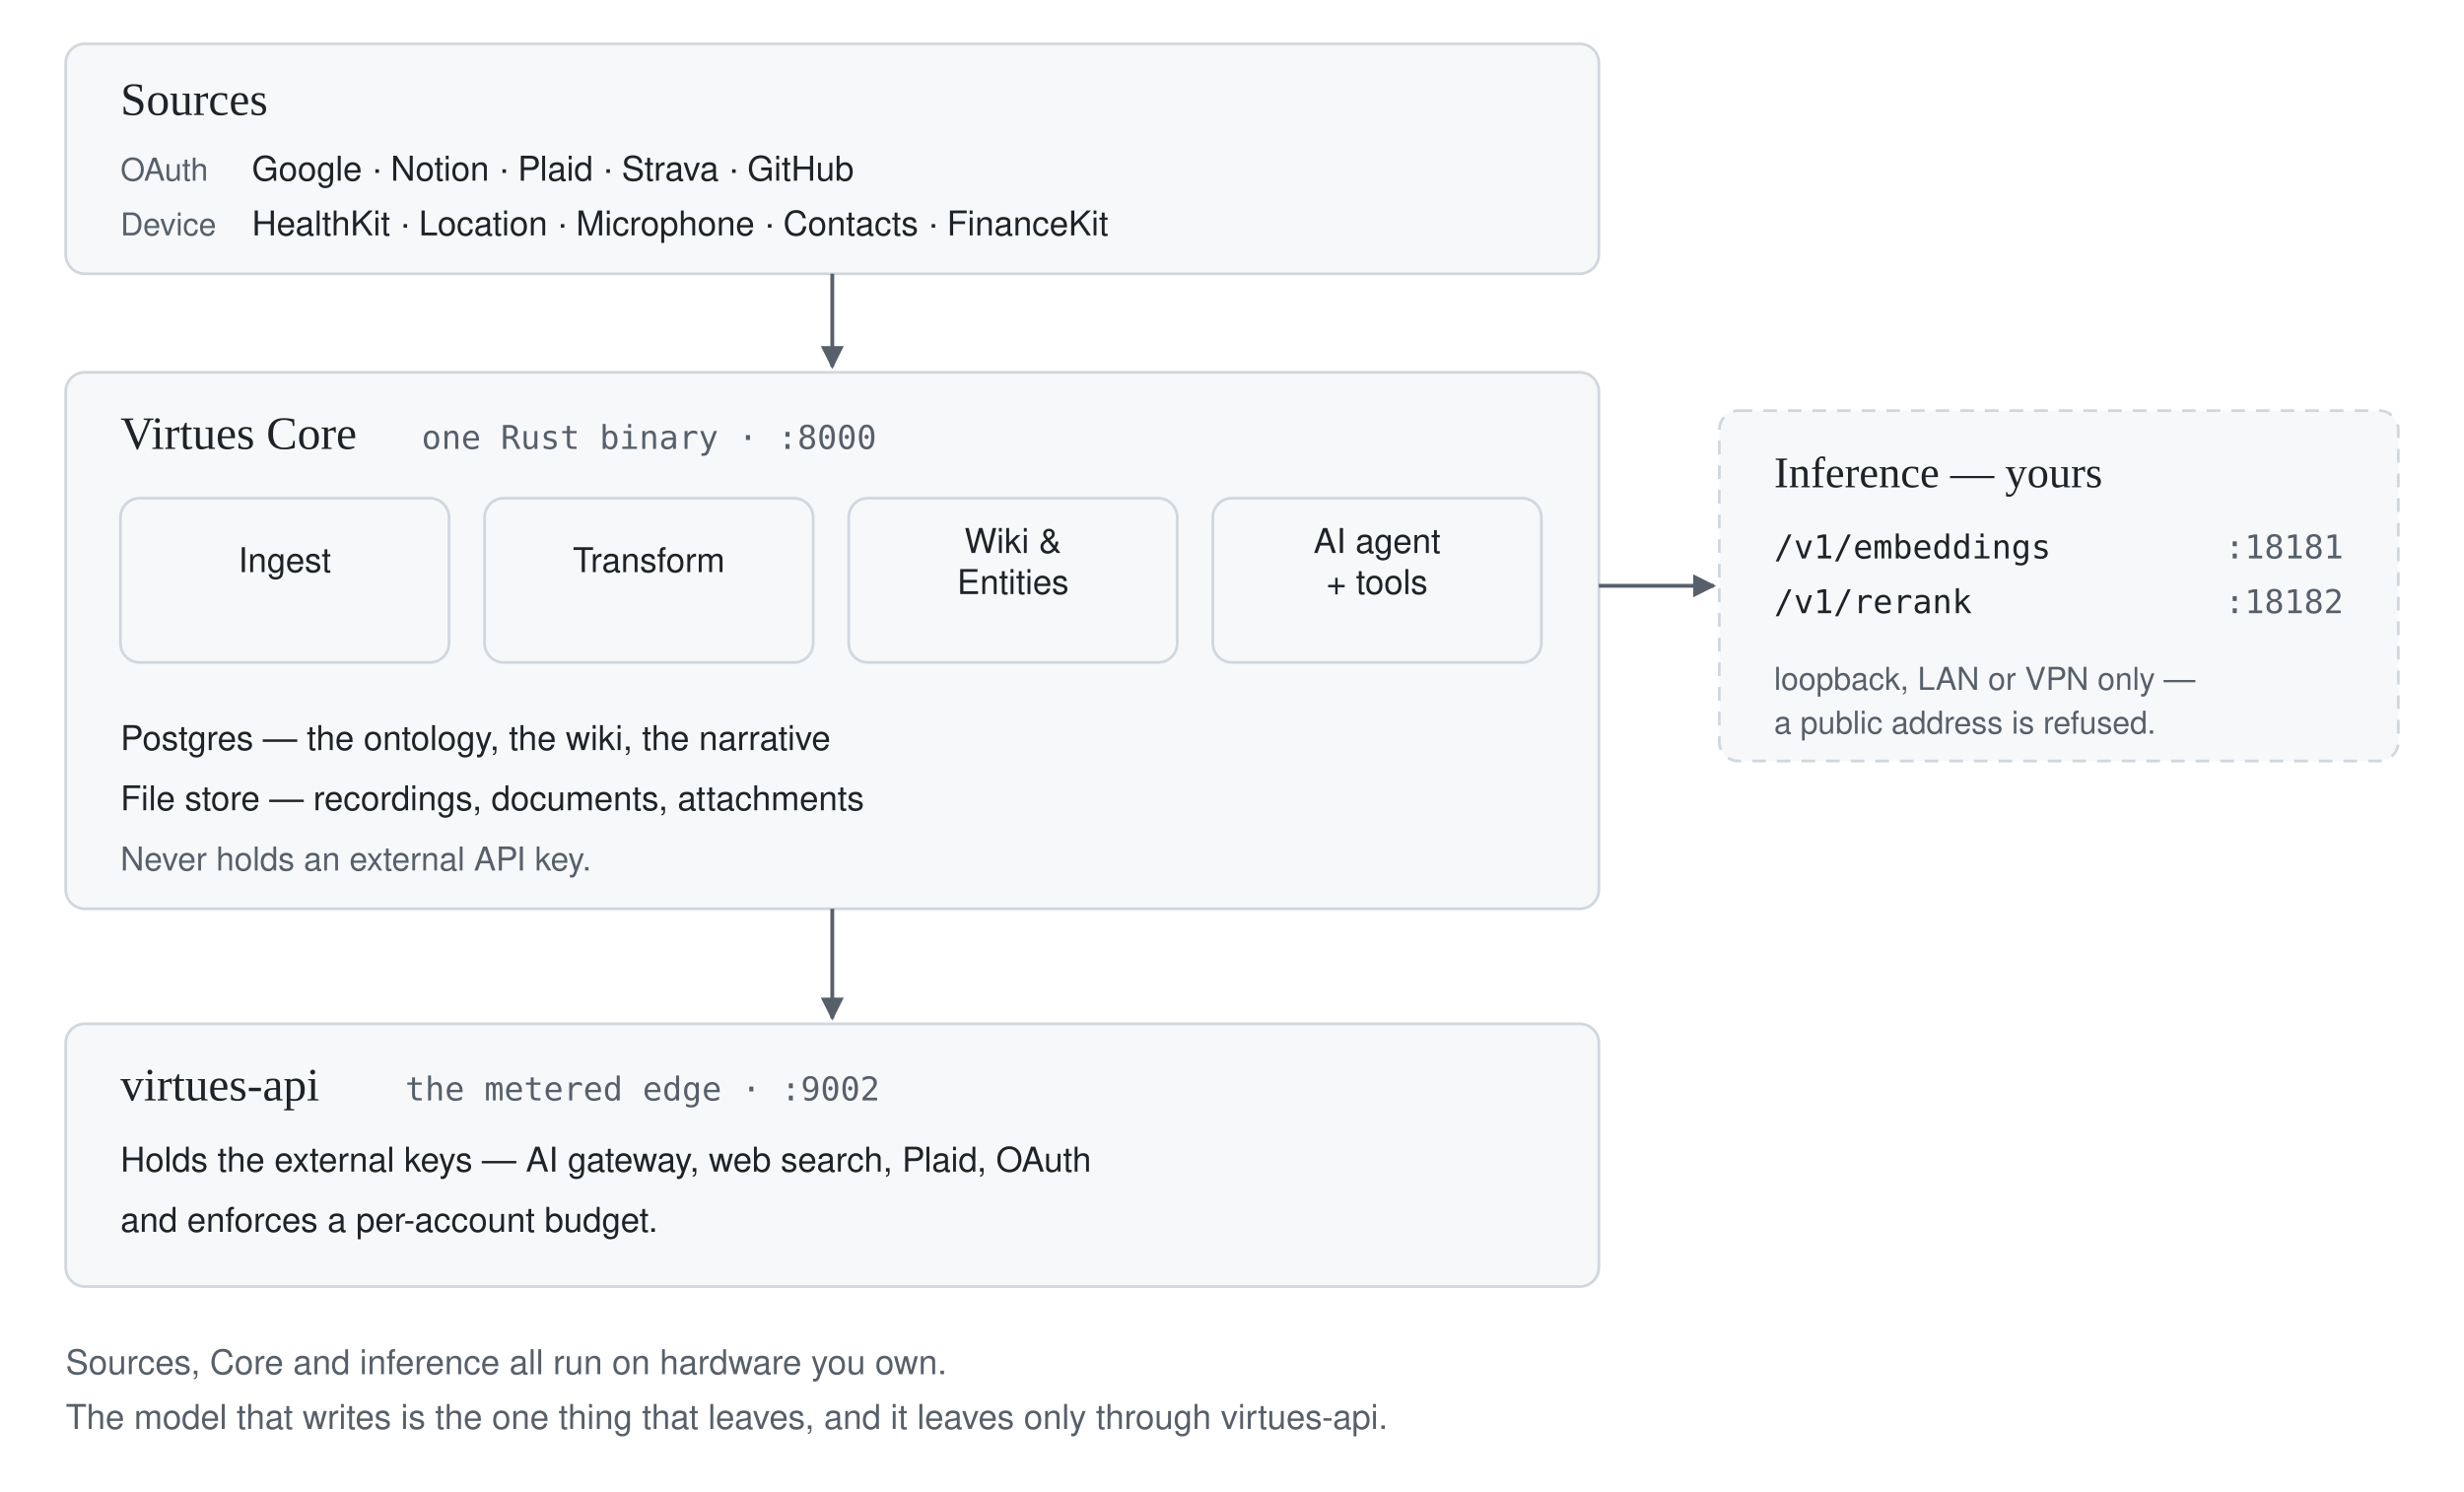
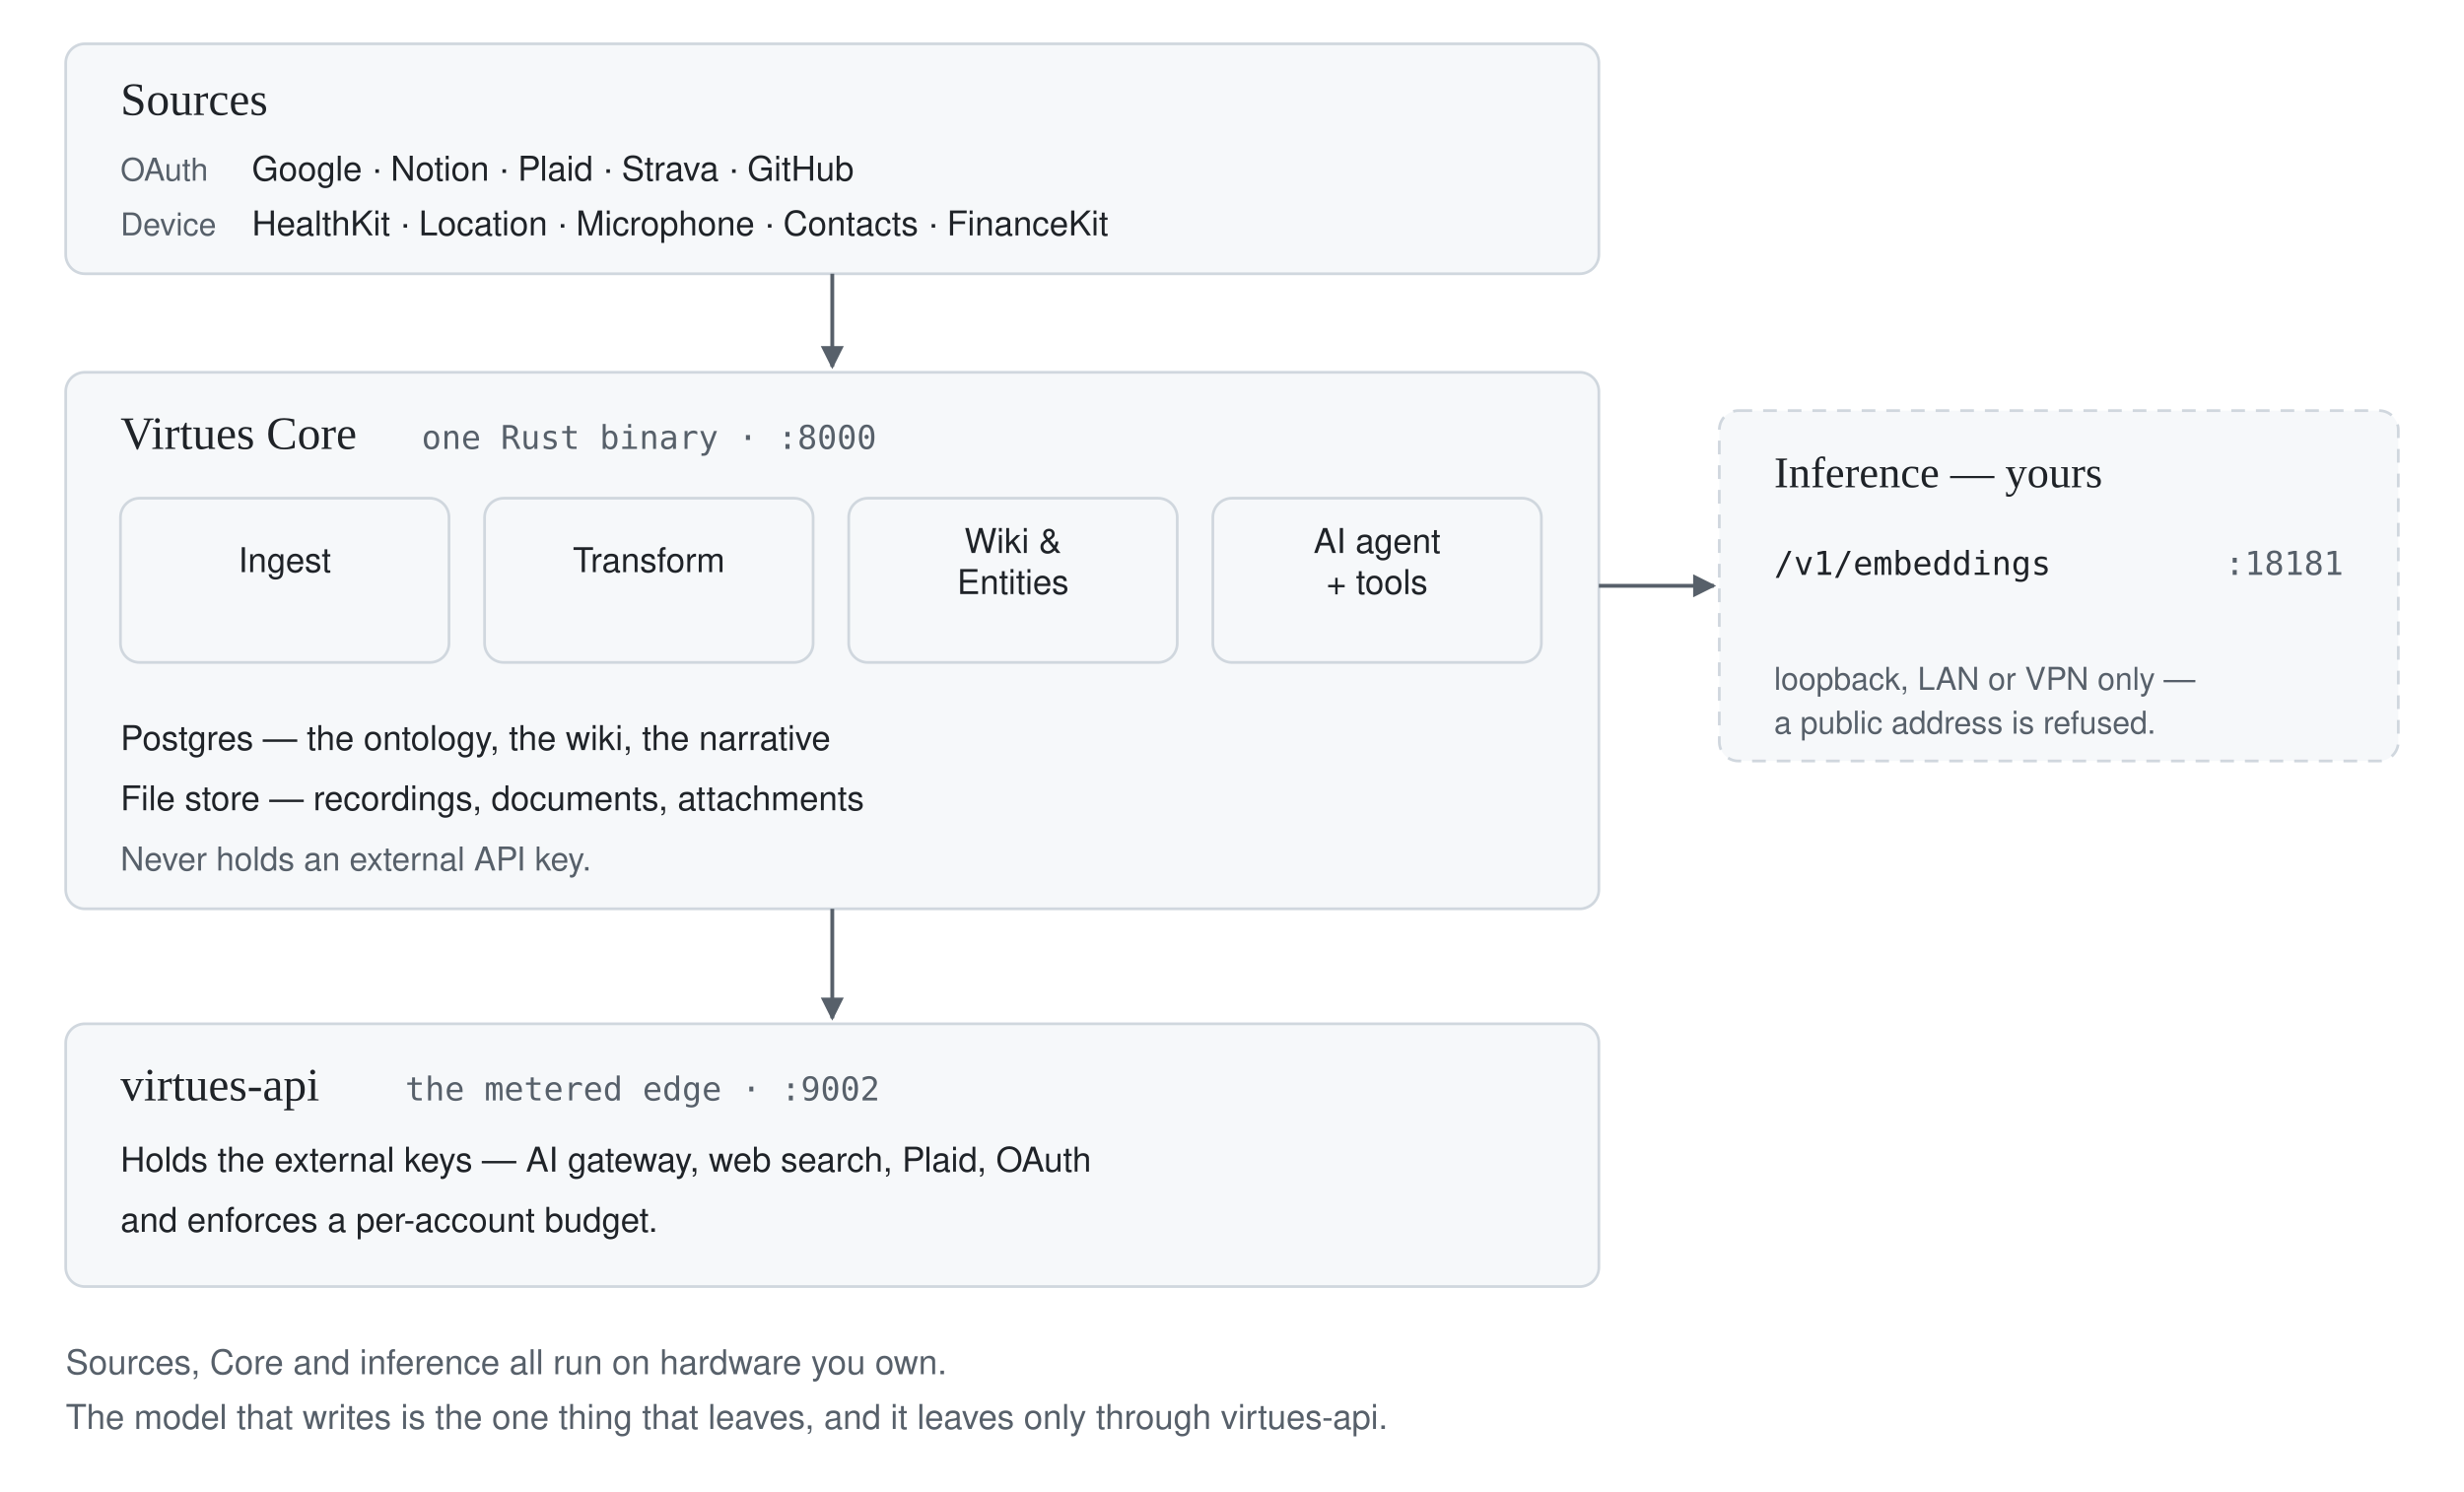
- <svg xmlns="http://www.w3.org/2000/svg" width="900" height="545" viewBox="0 0 900 545" role="img" aria-label="Virtues architecture: sources flow into Virtues Core on port 8000, which uses your own inference endpoints on ports 18181 and 18182 and reaches external providers only through the virtues-api proxy on port 9002.">
+ <svg xmlns="http://www.w3.org/2000/svg" width="900" height="545" viewBox="0 0 900 545" role="img" aria-label="Virtues architecture: sources flow into Virtues Core on port 8000, which uses your own embedding endpoint on port 18181 and reaches external providers only through the virtues-api proxy on port 9002.">
  <defs>
    <marker id="a" viewBox="0 0 10 10" refX="9" refY="5" markerWidth="6" markerHeight="6" orient="auto">
      <path d="M0 0L10 5L0 10z" fill="#57606a" />
    </marker>
  </defs>
  <rect x="24" y="16" width="560" height="84" rx="7" fill="#f6f8fa" stroke="#d0d7de" stroke-width="1" />
  <text x="44" y="42" font-family="'Times New Roman', Times, serif" font-size="17" font-weight="400" fill="#1f2328" text-anchor="start">Sources</text>
  <text x="44" y="66" font-family="-apple-system, BlinkMacSystemFont, 'Segoe UI', Helvetica, Arial, sans-serif" font-size="11.5" font-weight="400" fill="#57606a" text-anchor="start">OAuth</text>
  <text x="92" y="66" font-family="-apple-system, BlinkMacSystemFont, 'Segoe UI', Helvetica, Arial, sans-serif" font-size="12.5" font-weight="400" fill="#1f2328" text-anchor="start">Google · Notion · Plaid · Strava · GitHub</text>
  <text x="44" y="86" font-family="-apple-system, BlinkMacSystemFont, 'Segoe UI', Helvetica, Arial, sans-serif" font-size="11.5" font-weight="400" fill="#57606a" text-anchor="start">Device</text>
  <text x="92" y="86" font-family="-apple-system, BlinkMacSystemFont, 'Segoe UI', Helvetica, Arial, sans-serif" font-size="12.5" font-weight="400" fill="#1f2328" text-anchor="start">HealthKit · Location · Microphone · Contacts · FinanceKit</text>
  <line x1="304" y1="100" x2="304" y2="134" stroke="#57606a" stroke-width="1.4" marker-end="url(#a)" />
  <rect x="24" y="136" width="560" height="196" rx="7" fill="#f6f8fa" stroke="#d0d7de" stroke-width="1" />
  <text x="44" y="164" font-family="'Times New Roman', Times, serif" font-size="17" font-weight="400" fill="#1f2328" text-anchor="start">Virtues Core</text>
  <text x="154" y="164" font-family="ui-monospace, SFMono-Regular, Menlo, monospace" font-size="12" font-weight="400" fill="#57606a" text-anchor="start">one Rust binary · :8000</text>
  <rect x="44" y="182" width="120" height="60" rx="7" fill="#f6f8fa" stroke="#d0d7de" stroke-width="1" />
  <text x="104" y="209" font-family="-apple-system, BlinkMacSystemFont, 'Segoe UI', Helvetica, Arial, sans-serif" font-size="12.5" font-weight="400" fill="#1f2328" text-anchor="middle">Ingest</text>
  <rect x="177" y="182" width="120" height="60" rx="7" fill="#f6f8fa" stroke="#d0d7de" stroke-width="1" />
  <text x="237" y="209" font-family="-apple-system, BlinkMacSystemFont, 'Segoe UI', Helvetica, Arial, sans-serif" font-size="12.5" font-weight="400" fill="#1f2328" text-anchor="middle">Transform</text>
  <rect x="310" y="182" width="120" height="60" rx="7" fill="#f6f8fa" stroke="#d0d7de" stroke-width="1" />
  <text x="370" y="202" font-family="-apple-system, BlinkMacSystemFont, 'Segoe UI', Helvetica, Arial, sans-serif" font-size="12.5" font-weight="400" fill="#1f2328" text-anchor="middle">Wiki &amp;</text>
  <text x="370" y="217" font-family="-apple-system, BlinkMacSystemFont, 'Segoe UI', Helvetica, Arial, sans-serif" font-size="12.5" font-weight="400" fill="#1f2328" text-anchor="middle">Entities</text>
  <rect x="443" y="182" width="120" height="60" rx="7" fill="#f6f8fa" stroke="#d0d7de" stroke-width="1" />
  <text x="503" y="202" font-family="-apple-system, BlinkMacSystemFont, 'Segoe UI', Helvetica, Arial, sans-serif" font-size="12.5" font-weight="400" fill="#1f2328" text-anchor="middle">AI agent</text>
  <text x="503" y="217" font-family="-apple-system, BlinkMacSystemFont, 'Segoe UI', Helvetica, Arial, sans-serif" font-size="12.5" font-weight="400" fill="#1f2328" text-anchor="middle">+ tools</text>
  <text x="44" y="274" font-family="-apple-system, BlinkMacSystemFont, 'Segoe UI', Helvetica, Arial, sans-serif" font-size="12.5" font-weight="400" fill="#1f2328" text-anchor="start">Postgres — the ontology, the wiki, the narrative</text>
  <text x="44" y="296" font-family="-apple-system, BlinkMacSystemFont, 'Segoe UI', Helvetica, Arial, sans-serif" font-size="12.5" font-weight="400" fill="#1f2328" text-anchor="start">File store — recordings, documents, attachments</text>
  <text x="44" y="318" font-family="-apple-system, BlinkMacSystemFont, 'Segoe UI', Helvetica, Arial, sans-serif" font-size="12" font-weight="400" fill="#57606a" text-anchor="start">Never holds an external API key.</text>
  <line x1="584" y1="214" x2="626" y2="214" stroke="#57606a" stroke-width="1.4" marker-end="url(#a)" />
  <rect x="628" y="150" width="248" height="128" rx="7" fill="#f6f8fa" stroke="#d0d7de" stroke-width="1" stroke-dasharray="5 4" />
  <text x="648" y="178" font-family="'Times New Roman', Times, serif" font-size="16" font-weight="400" fill="#1f2328" text-anchor="start">Inference — yours</text>
-   <text x="648" y="204" font-family="ui-monospace, SFMono-Regular, Menlo, monospace" font-size="12" font-weight="400" fill="#1f2328" text-anchor="start">/v1/embeddings</text>
-   <text x="856" y="204" font-family="ui-monospace, SFMono-Regular, Menlo, monospace" font-size="12" font-weight="400" fill="#57606a" text-anchor="end">:18181</text>
-   <text x="648" y="224" font-family="ui-monospace, SFMono-Regular, Menlo, monospace" font-size="12" font-weight="400" fill="#1f2328" text-anchor="start">/v1/rerank</text>
-   <text x="856" y="224" font-family="ui-monospace, SFMono-Regular, Menlo, monospace" font-size="12" font-weight="400" fill="#57606a" text-anchor="end">:18182</text>
+   <text x="648" y="210" font-family="ui-monospace, SFMono-Regular, Menlo, monospace" font-size="12" font-weight="400" fill="#1f2328" text-anchor="start">/v1/embeddings</text>
+   <text x="856" y="210" font-family="ui-monospace, SFMono-Regular, Menlo, monospace" font-size="12" font-weight="400" fill="#57606a" text-anchor="end">:18181</text>
  <text x="648" y="252" font-family="-apple-system, BlinkMacSystemFont, 'Segoe UI', Helvetica, Arial, sans-serif" font-size="11.5" font-weight="400" fill="#57606a" text-anchor="start">loopback, LAN or VPN only —</text>
  <text x="648" y="268" font-family="-apple-system, BlinkMacSystemFont, 'Segoe UI', Helvetica, Arial, sans-serif" font-size="11.5" font-weight="400" fill="#57606a" text-anchor="start">a public address is refused.</text>
  <line x1="304" y1="332" x2="304" y2="372" stroke="#57606a" stroke-width="1.4" marker-end="url(#a)" />
  <rect x="24" y="374" width="560" height="96" rx="7" fill="#f6f8fa" stroke="#d0d7de" stroke-width="1" />
  <text x="44" y="402" font-family="'Times New Roman', Times, serif" font-size="17" font-weight="400" fill="#1f2328" text-anchor="start">virtues-api</text>
  <text x="148" y="402" font-family="ui-monospace, SFMono-Regular, Menlo, monospace" font-size="12" font-weight="400" fill="#57606a" text-anchor="start">the metered edge · :9002</text>
  <text x="44" y="428" font-family="-apple-system, BlinkMacSystemFont, 'Segoe UI', Helvetica, Arial, sans-serif" font-size="12.5" font-weight="400" fill="#1f2328" text-anchor="start">Holds the external keys — AI gateway, web search, Plaid, OAuth</text>
  <text x="44" y="450" font-family="-apple-system, BlinkMacSystemFont, 'Segoe UI', Helvetica, Arial, sans-serif" font-size="12.5" font-weight="400" fill="#1f2328" text-anchor="start">and enforces a per-account budget.</text>
  <text x="24" y="502" font-family="-apple-system, BlinkMacSystemFont, 'Segoe UI', Helvetica, Arial, sans-serif" font-size="12.5" font-weight="400" fill="#57606a" text-anchor="start">Sources, Core and inference all run on hardware you own.</text>
  <text x="24" y="522" font-family="-apple-system, BlinkMacSystemFont, 'Segoe UI', Helvetica, Arial, sans-serif" font-size="12.5" font-weight="400" fill="#57606a" text-anchor="start">The model that writes is the one thing that leaves, and it leaves only through virtues-api.</text>
</svg>
